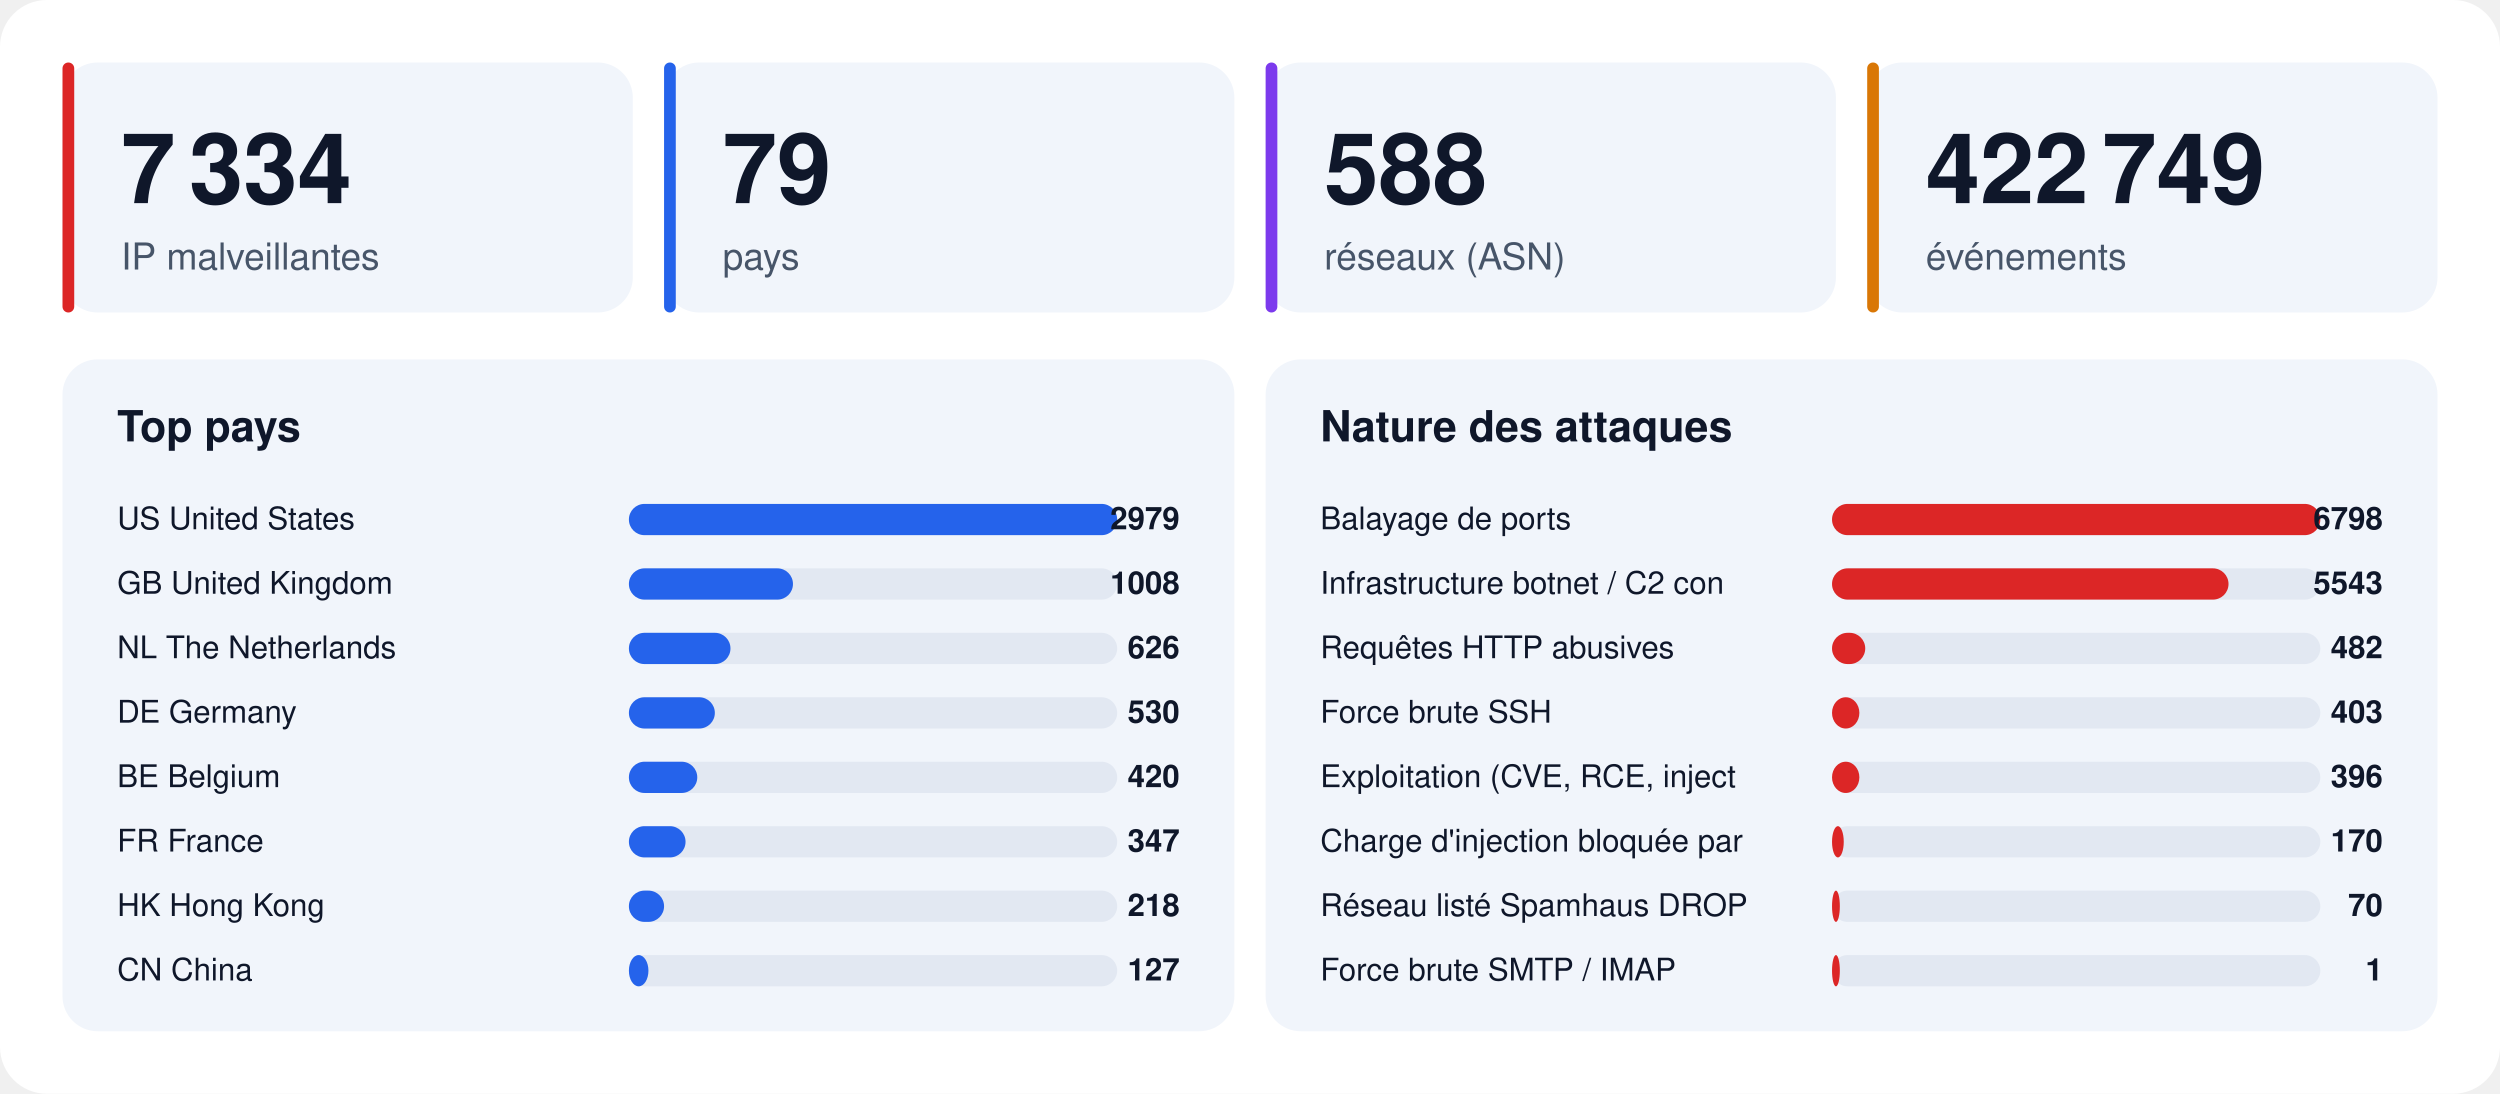
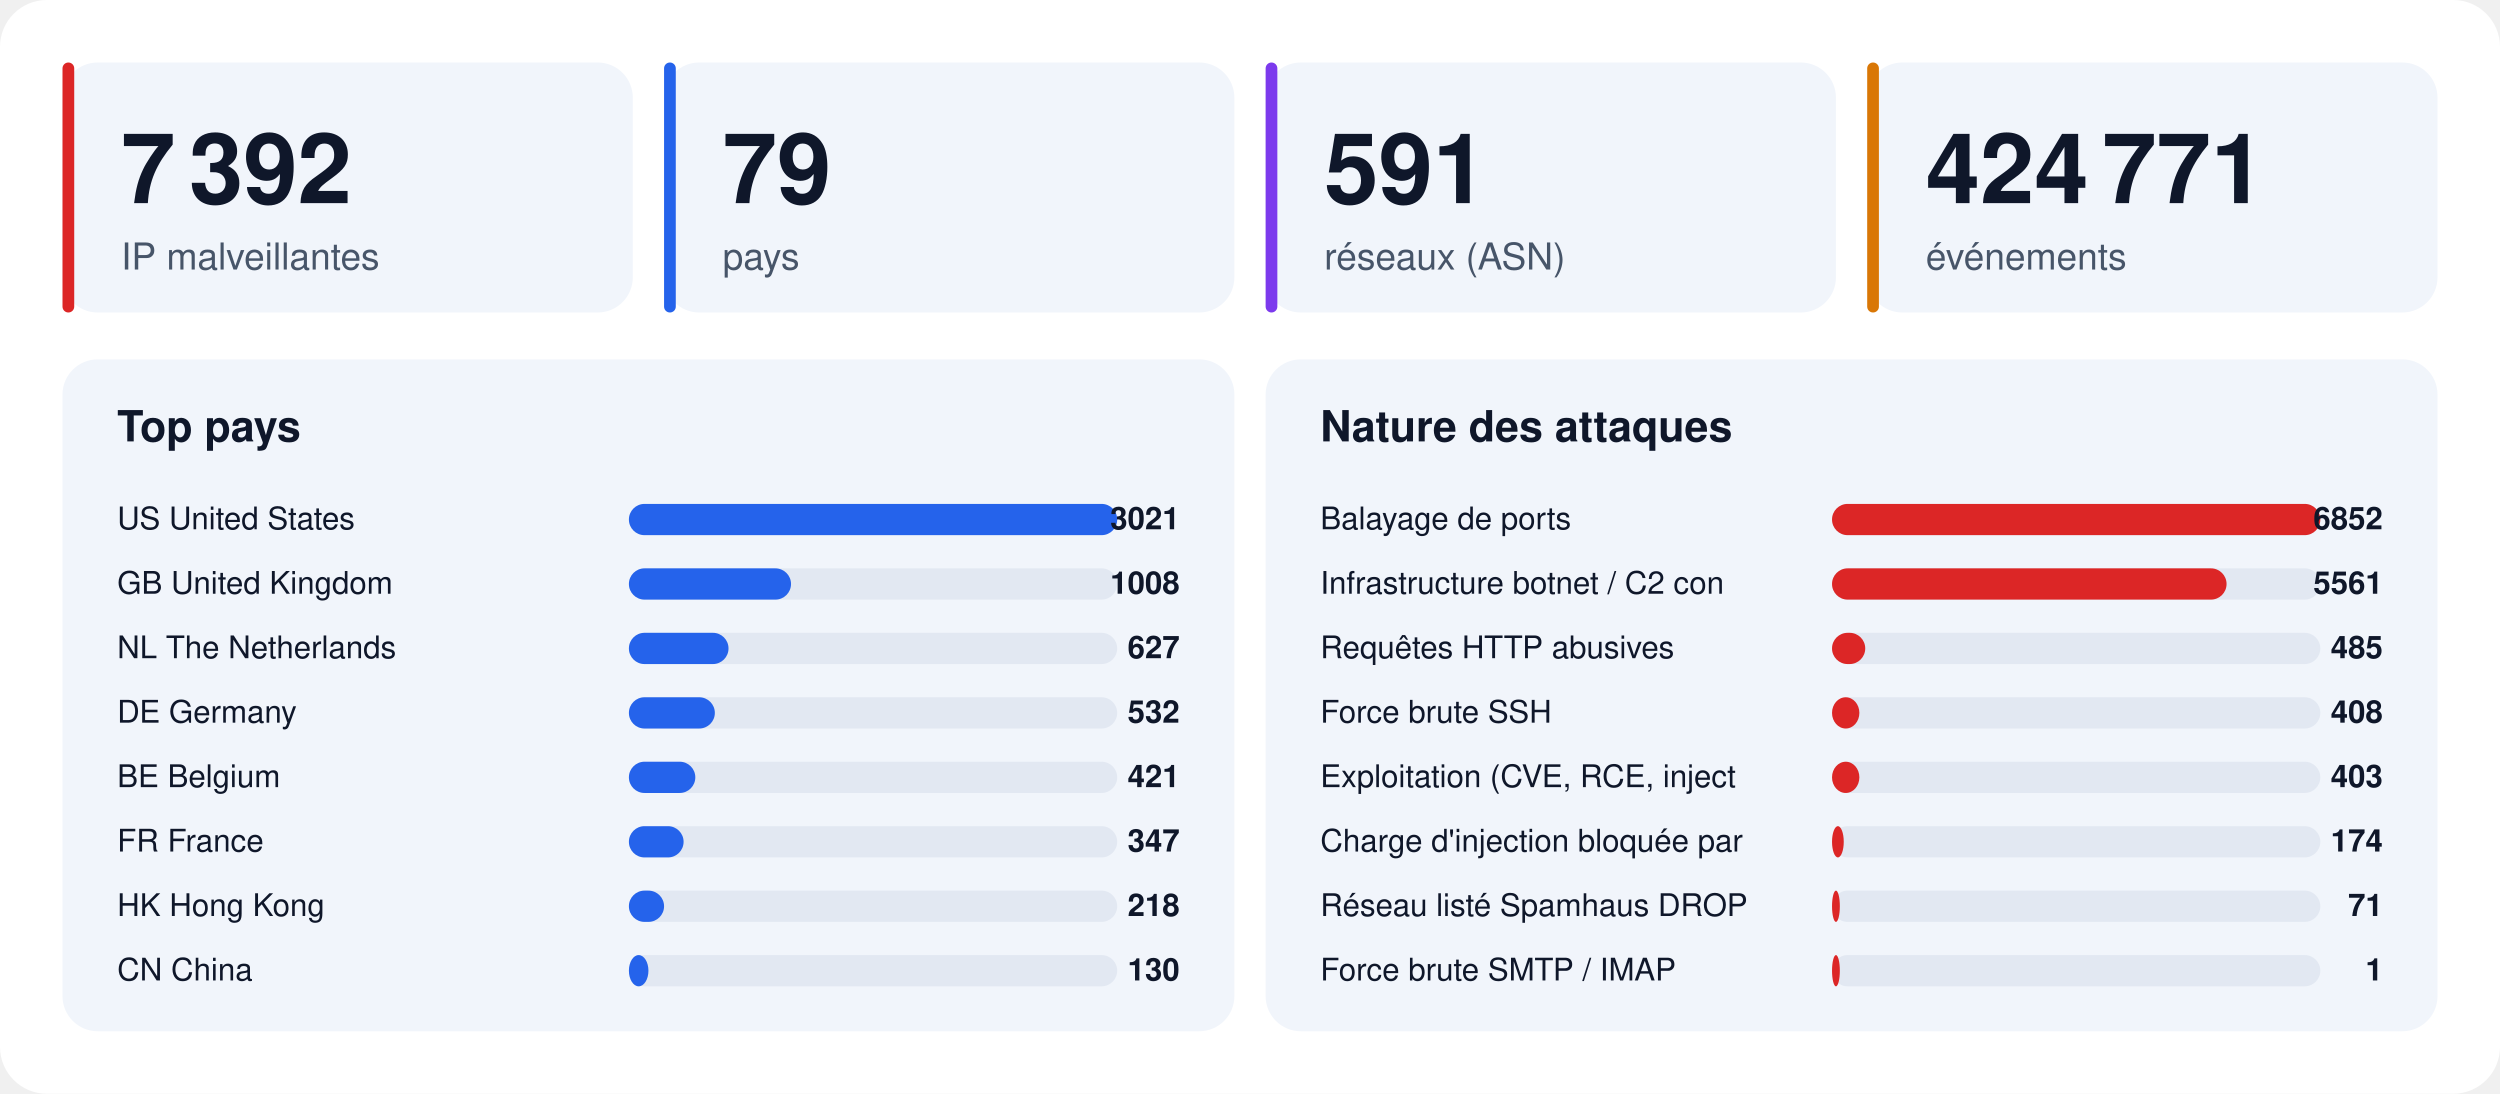
<svg xmlns="http://www.w3.org/2000/svg" width="1280" height="560" viewBox="0 0 1280 560" font-family="-apple-system,BlinkMacSystemFont,'Segoe UI',Helvetica,Arial,sans-serif">
  <rect width="1280" height="560" rx="24" fill="#ffffff" />
  <rect x="32" y="32" width="292" height="128" rx="18" fill="#f1f5fb" />
  <rect x="32" y="32" width="6" height="128" rx="3" fill="#dc2626" />
-   <text x="62" y="104" font-size="50" font-weight="800" fill="#0f172a">7 334</text>
+   <text x="62" y="104" font-size="50" font-weight="800" fill="#0f172a">7 392</text>
  <text x="62" y="138" font-size="19" fill="#475569">IP malveillantes</text>
  <rect x="340" y="32" width="292" height="128" rx="18" fill="#f1f5fb" />
  <rect x="340" y="32" width="6" height="128" rx="3" fill="#2563eb" />
  <text x="370" y="104" font-size="50" font-weight="800" fill="#0f172a">79</text>
  <text x="370" y="138" font-size="19" fill="#475569">pays</text>
  <rect x="648" y="32" width="292" height="128" rx="18" fill="#f1f5fb" />
  <rect x="648" y="32" width="6" height="128" rx="3" fill="#7c3aed" />
-   <text x="678" y="104" font-size="50" font-weight="800" fill="#0f172a">588</text>
+   <text x="678" y="104" font-size="50" font-weight="800" fill="#0f172a">591</text>
  <text x="678" y="138" font-size="19" fill="#475569">réseaux (ASN)</text>
  <rect x="956" y="32" width="292" height="128" rx="18" fill="#f1f5fb" />
  <rect x="956" y="32" width="6" height="128" rx="3" fill="#d97706" />
-   <text x="986" y="104" font-size="50" font-weight="800" fill="#0f172a">422 749</text>
+   <text x="986" y="104" font-size="50" font-weight="800" fill="#0f172a">424 771</text>
  <text x="986" y="138" font-size="19" fill="#475569">événements</text>
  <rect x="32" y="184" width="600" height="344" rx="18" fill="#f1f5fb" />
  <text x="60" y="226" font-size="22" font-weight="700" fill="#0f172a">Top pays</text>
  <text x="60" y="271" font-size="16" fill="#0f172a">US  United States</text>
  <rect x="322" y="258" width="250" height="16" rx="8" fill="#e2e8f2" />
  <rect x="322" y="258" width="250" height="16" rx="8" fill="#2563eb" />
-   <text x="604" y="271" font-size="16" font-weight="700" text-anchor="end" fill="#0f172a">2979</text>
+   <text x="604" y="271" font-size="16" font-weight="700" text-anchor="end" fill="#0f172a">3021</text>
  <text x="60" y="304" font-size="16" fill="#0f172a">GB  United Kingdom</text>
  <rect x="322" y="291" width="250" height="16" rx="8" fill="#e2e8f2" />
-   <rect x="322" y="291" width="84" height="16" rx="8" fill="#2563eb" />
+   <rect x="322" y="291" width="83" height="16" rx="8" fill="#2563eb" />
  <text x="604" y="304" font-size="16" font-weight="700" text-anchor="end" fill="#0f172a">1008</text>
  <text x="60" y="337" font-size="16" fill="#0f172a">NL  The Netherlands</text>
  <rect x="322" y="324" width="250" height="16" rx="8" fill="#e2e8f2" />
-   <rect x="322" y="324" width="52" height="16" rx="8" fill="#2563eb" />
-   <text x="604" y="337" font-size="16" font-weight="700" text-anchor="end" fill="#0f172a">626</text>
+   <rect x="322" y="324" width="51" height="16" rx="8" fill="#2563eb" />
+   <text x="604" y="337" font-size="16" font-weight="700" text-anchor="end" fill="#0f172a">627</text>
  <text x="60" y="370" font-size="16" fill="#0f172a">DE  Germany</text>
  <rect x="322" y="357" width="250" height="16" rx="8" fill="#e2e8f2" />
  <rect x="322" y="357" width="44" height="16" rx="8" fill="#2563eb" />
-   <text x="604" y="370" font-size="16" font-weight="700" text-anchor="end" fill="#0f172a">530</text>
+   <text x="604" y="370" font-size="16" font-weight="700" text-anchor="end" fill="#0f172a">532</text>
  <text x="60" y="403" font-size="16" fill="#0f172a">BE  Belgium</text>
  <rect x="322" y="390" width="250" height="16" rx="8" fill="#e2e8f2" />
-   <rect x="322" y="390" width="35" height="16" rx="8" fill="#2563eb" />
-   <text x="604" y="403" font-size="16" font-weight="700" text-anchor="end" fill="#0f172a">420</text>
+   <rect x="322" y="390" width="34" height="16" rx="8" fill="#2563eb" />
+   <text x="604" y="403" font-size="16" font-weight="700" text-anchor="end" fill="#0f172a">421</text>
  <text x="60" y="436" font-size="16" fill="#0f172a">FR  France</text>
  <rect x="322" y="423" width="250" height="16" rx="8" fill="#e2e8f2" />
-   <rect x="322" y="423" width="29" height="16" rx="8" fill="#2563eb" />
+   <rect x="322" y="423" width="28" height="16" rx="8" fill="#2563eb" />
  <text x="604" y="436" font-size="16" font-weight="700" text-anchor="end" fill="#0f172a">347</text>
  <text x="60" y="469" font-size="16" fill="#0f172a">HK  Hong Kong</text>
  <rect x="322" y="456" width="250" height="16" rx="8" fill="#e2e8f2" />
  <rect x="322" y="456" width="18" height="16" rx="8" fill="#2563eb" />
  <text x="604" y="469" font-size="16" font-weight="700" text-anchor="end" fill="#0f172a">218</text>
  <text x="60" y="502" font-size="16" fill="#0f172a">CN  China</text>
  <rect x="322" y="489" width="250" height="16" rx="8" fill="#e2e8f2" />
  <rect x="322" y="489" width="10" height="16" rx="8" fill="#2563eb" />
-   <text x="604" y="502" font-size="16" font-weight="700" text-anchor="end" fill="#0f172a">127</text>
+   <text x="604" y="502" font-size="16" font-weight="700" text-anchor="end" fill="#0f172a">130</text>
  <rect x="648" y="184" width="600" height="344" rx="18" fill="#f1f5fb" />
  <text x="676" y="226" font-size="22" font-weight="700" fill="#0f172a">Nature des attaques</text>
  <text x="676" y="271" font-size="16" fill="#0f172a">Balayage de ports</text>
  <rect x="938" y="258" width="250" height="16" rx="8" fill="#e2e8f2" />
  <rect x="938" y="258" width="250" height="16" rx="8" fill="#dc2626" />
-   <text x="1220" y="271" font-size="16" font-weight="700" text-anchor="end" fill="#0f172a">6798</text>
+   <text x="1220" y="271" font-size="16" font-weight="700" text-anchor="end" fill="#0f172a">6852</text>
  <text x="676" y="304" font-size="16" fill="#0f172a">Infrastructure botnet / C2 con</text>
  <rect x="938" y="291" width="250" height="16" rx="8" fill="#e2e8f2" />
-   <rect x="938" y="291" width="203" height="16" rx="8" fill="#dc2626" />
-   <text x="1220" y="304" font-size="16" font-weight="700" text-anchor="end" fill="#0f172a">5543</text>
+   <rect x="938" y="291" width="202" height="16" rx="8" fill="#dc2626" />
+   <text x="1220" y="304" font-size="16" font-weight="700" text-anchor="end" fill="#0f172a">5561</text>
  <text x="676" y="337" font-size="16" fill="#0f172a">Requêtes HTTP abusives</text>
  <rect x="938" y="324" width="250" height="16" rx="8" fill="#e2e8f2" />
  <rect x="938" y="324" width="17" height="16" rx="8" fill="#dc2626" />
-   <text x="1220" y="337" font-size="16" font-weight="700" text-anchor="end" fill="#0f172a">482</text>
+   <text x="1220" y="337" font-size="16" font-weight="700" text-anchor="end" fill="#0f172a">485</text>
  <text x="676" y="370" font-size="16" fill="#0f172a">Force brute SSH</text>
  <rect x="938" y="357" width="250" height="16" rx="8" fill="#e2e8f2" />
  <rect x="938" y="357" width="14" height="16" rx="8" fill="#dc2626" />
-   <text x="1220" y="370" font-size="16" font-weight="700" text-anchor="end" fill="#0f172a">403</text>
+   <text x="1220" y="370" font-size="16" font-weight="700" text-anchor="end" fill="#0f172a">408</text>
  <text x="676" y="403" font-size="16" fill="#0f172a">Exploitation (CVE, RCE, inject</text>
  <rect x="938" y="390" width="250" height="16" rx="8" fill="#e2e8f2" />
  <rect x="938" y="390" width="14" height="16" rx="8" fill="#dc2626" />
-   <text x="1220" y="403" font-size="16" font-weight="700" text-anchor="end" fill="#0f172a">396</text>
+   <text x="1220" y="403" font-size="16" font-weight="700" text-anchor="end" fill="#0f172a">403</text>
  <text x="676" y="436" font-size="16" fill="#0f172a">Charge d'injection bloquée par</text>
  <rect x="938" y="423" width="250" height="16" rx="8" fill="#e2e8f2" />
  <rect x="938" y="423" width="6" height="16" rx="8" fill="#dc2626" />
-   <text x="1220" y="436" font-size="16" font-weight="700" text-anchor="end" fill="#0f172a">170</text>
+   <text x="1220" y="436" font-size="16" font-weight="700" text-anchor="end" fill="#0f172a">174</text>
  <text x="676" y="469" font-size="16" fill="#0f172a">Réseau listé Spamhaus DROP</text>
  <rect x="938" y="456" width="250" height="16" rx="8" fill="#e2e8f2" />
  <rect x="938" y="456" width="4" height="16" rx="8" fill="#dc2626" />
-   <text x="1220" y="469" font-size="16" font-weight="700" text-anchor="end" fill="#0f172a">70</text>
+   <text x="1220" y="469" font-size="16" font-weight="700" text-anchor="end" fill="#0f172a">71</text>
  <text x="676" y="502" font-size="16" fill="#0f172a">Force brute SMTP / IMAP</text>
  <rect x="938" y="489" width="250" height="16" rx="8" fill="#e2e8f2" />
  <rect x="938" y="489" width="4" height="16" rx="8" fill="#dc2626" />
  <text x="1220" y="502" font-size="16" font-weight="700" text-anchor="end" fill="#0f172a">1</text>
</svg>
